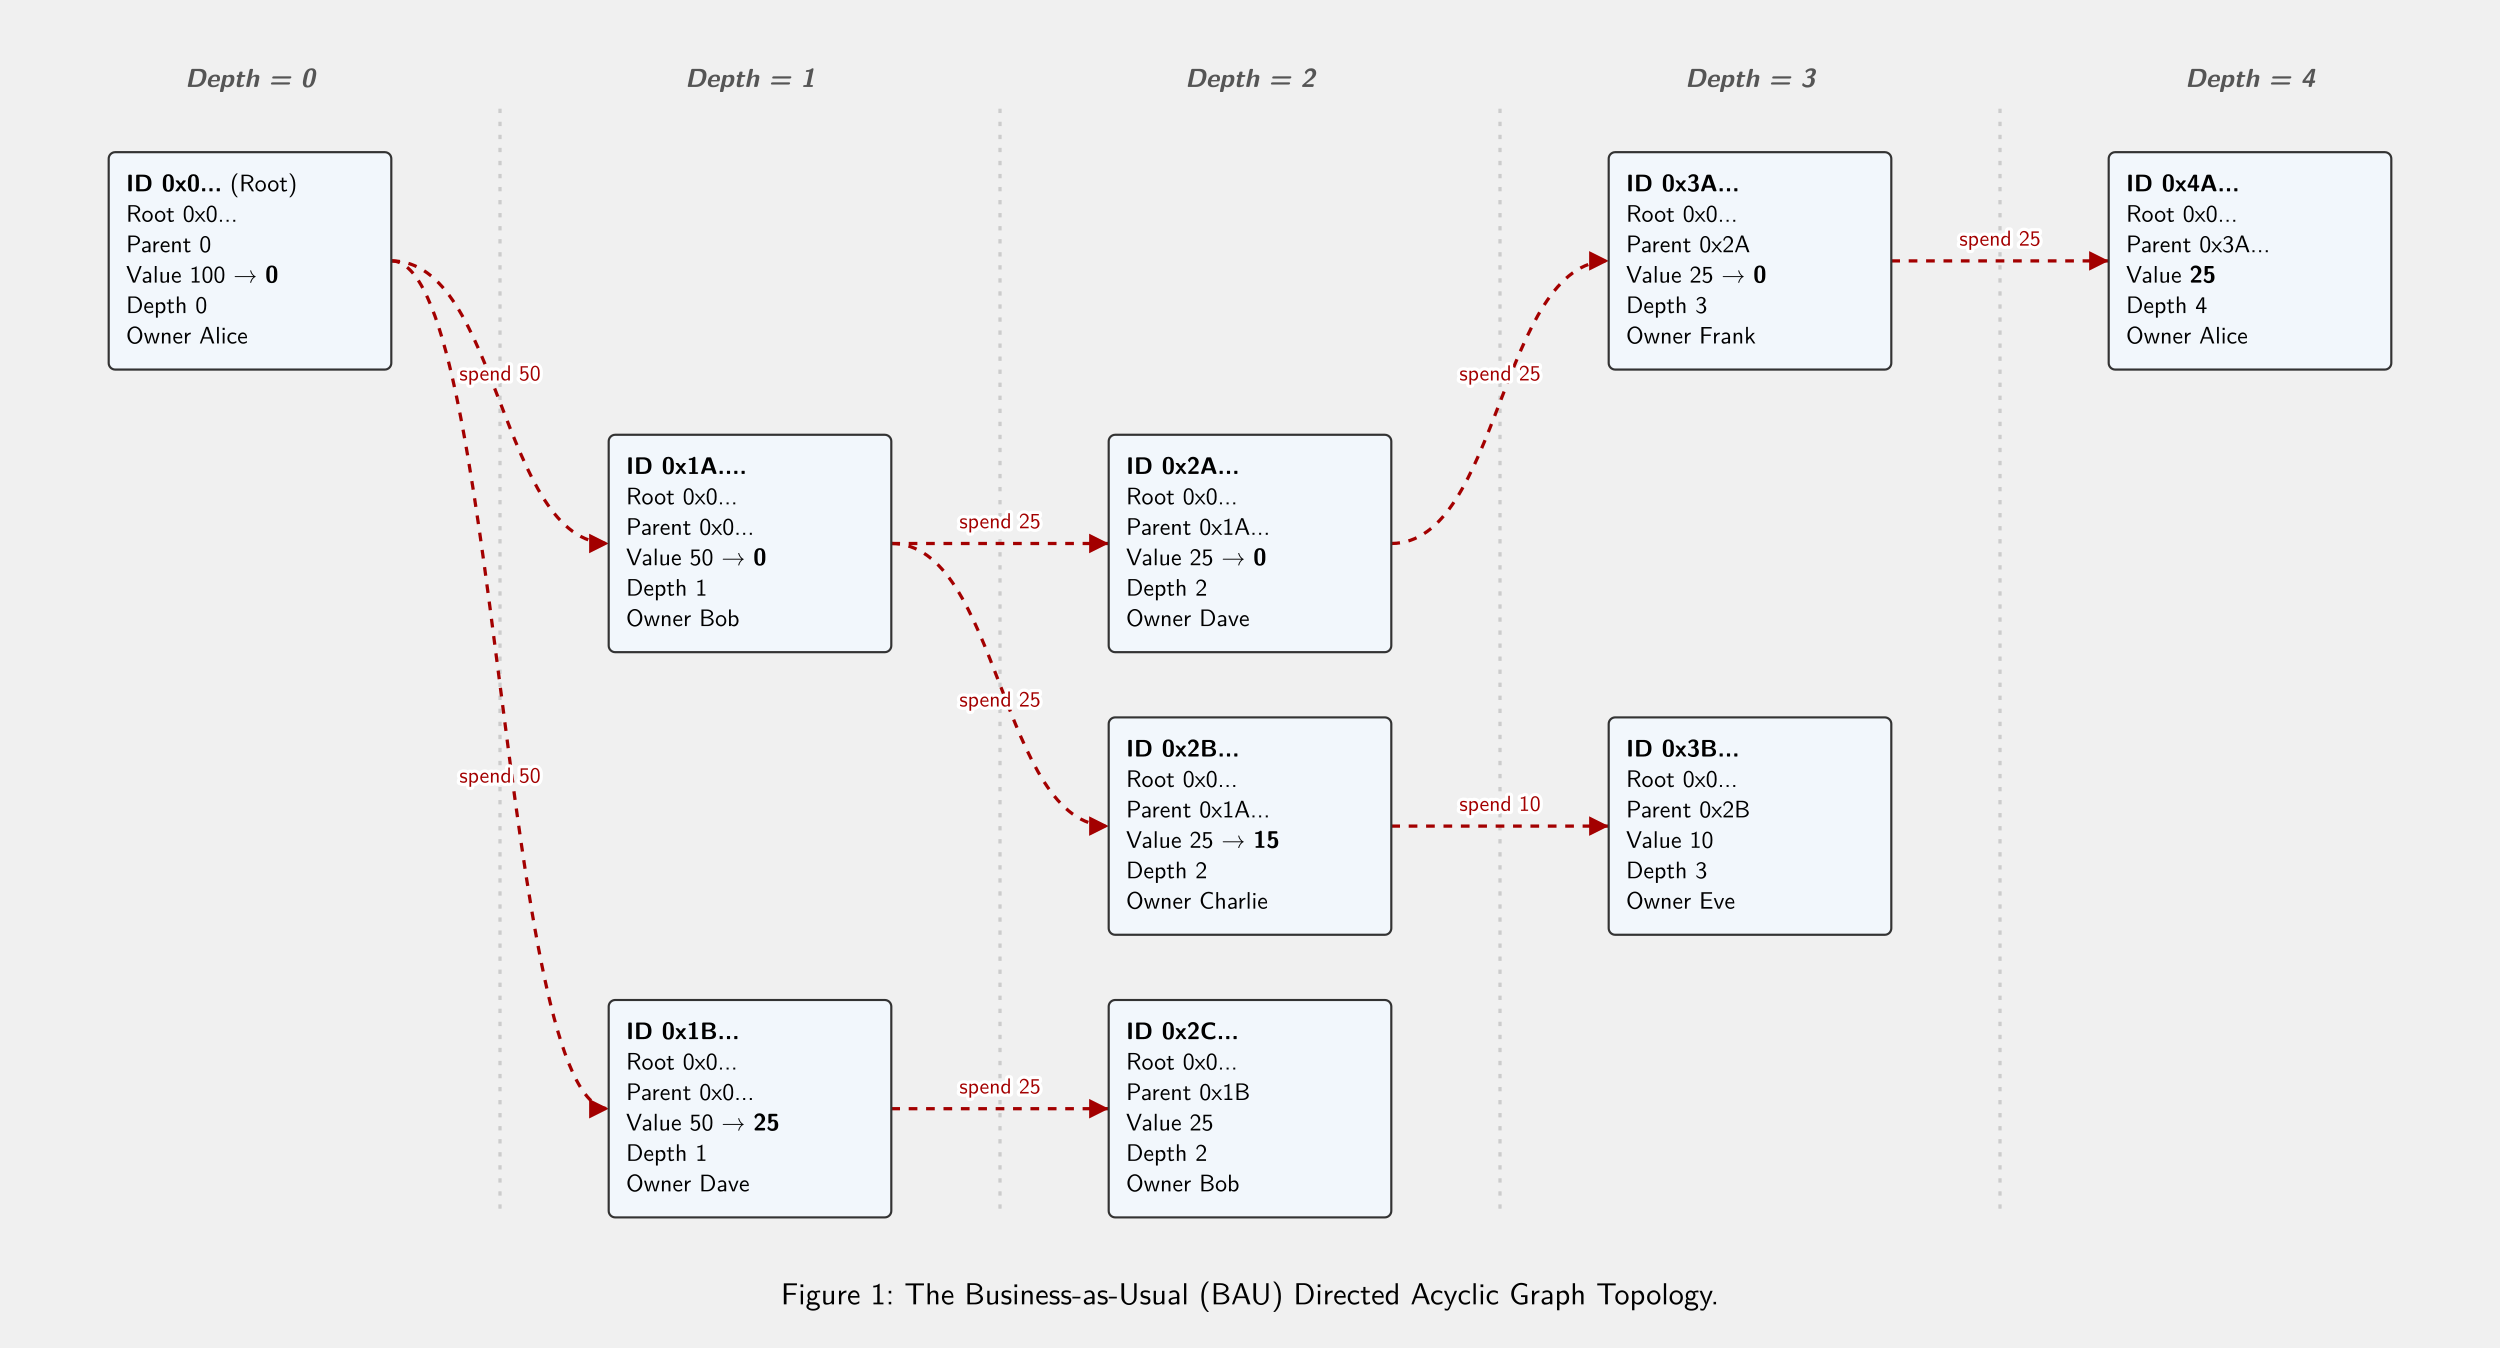
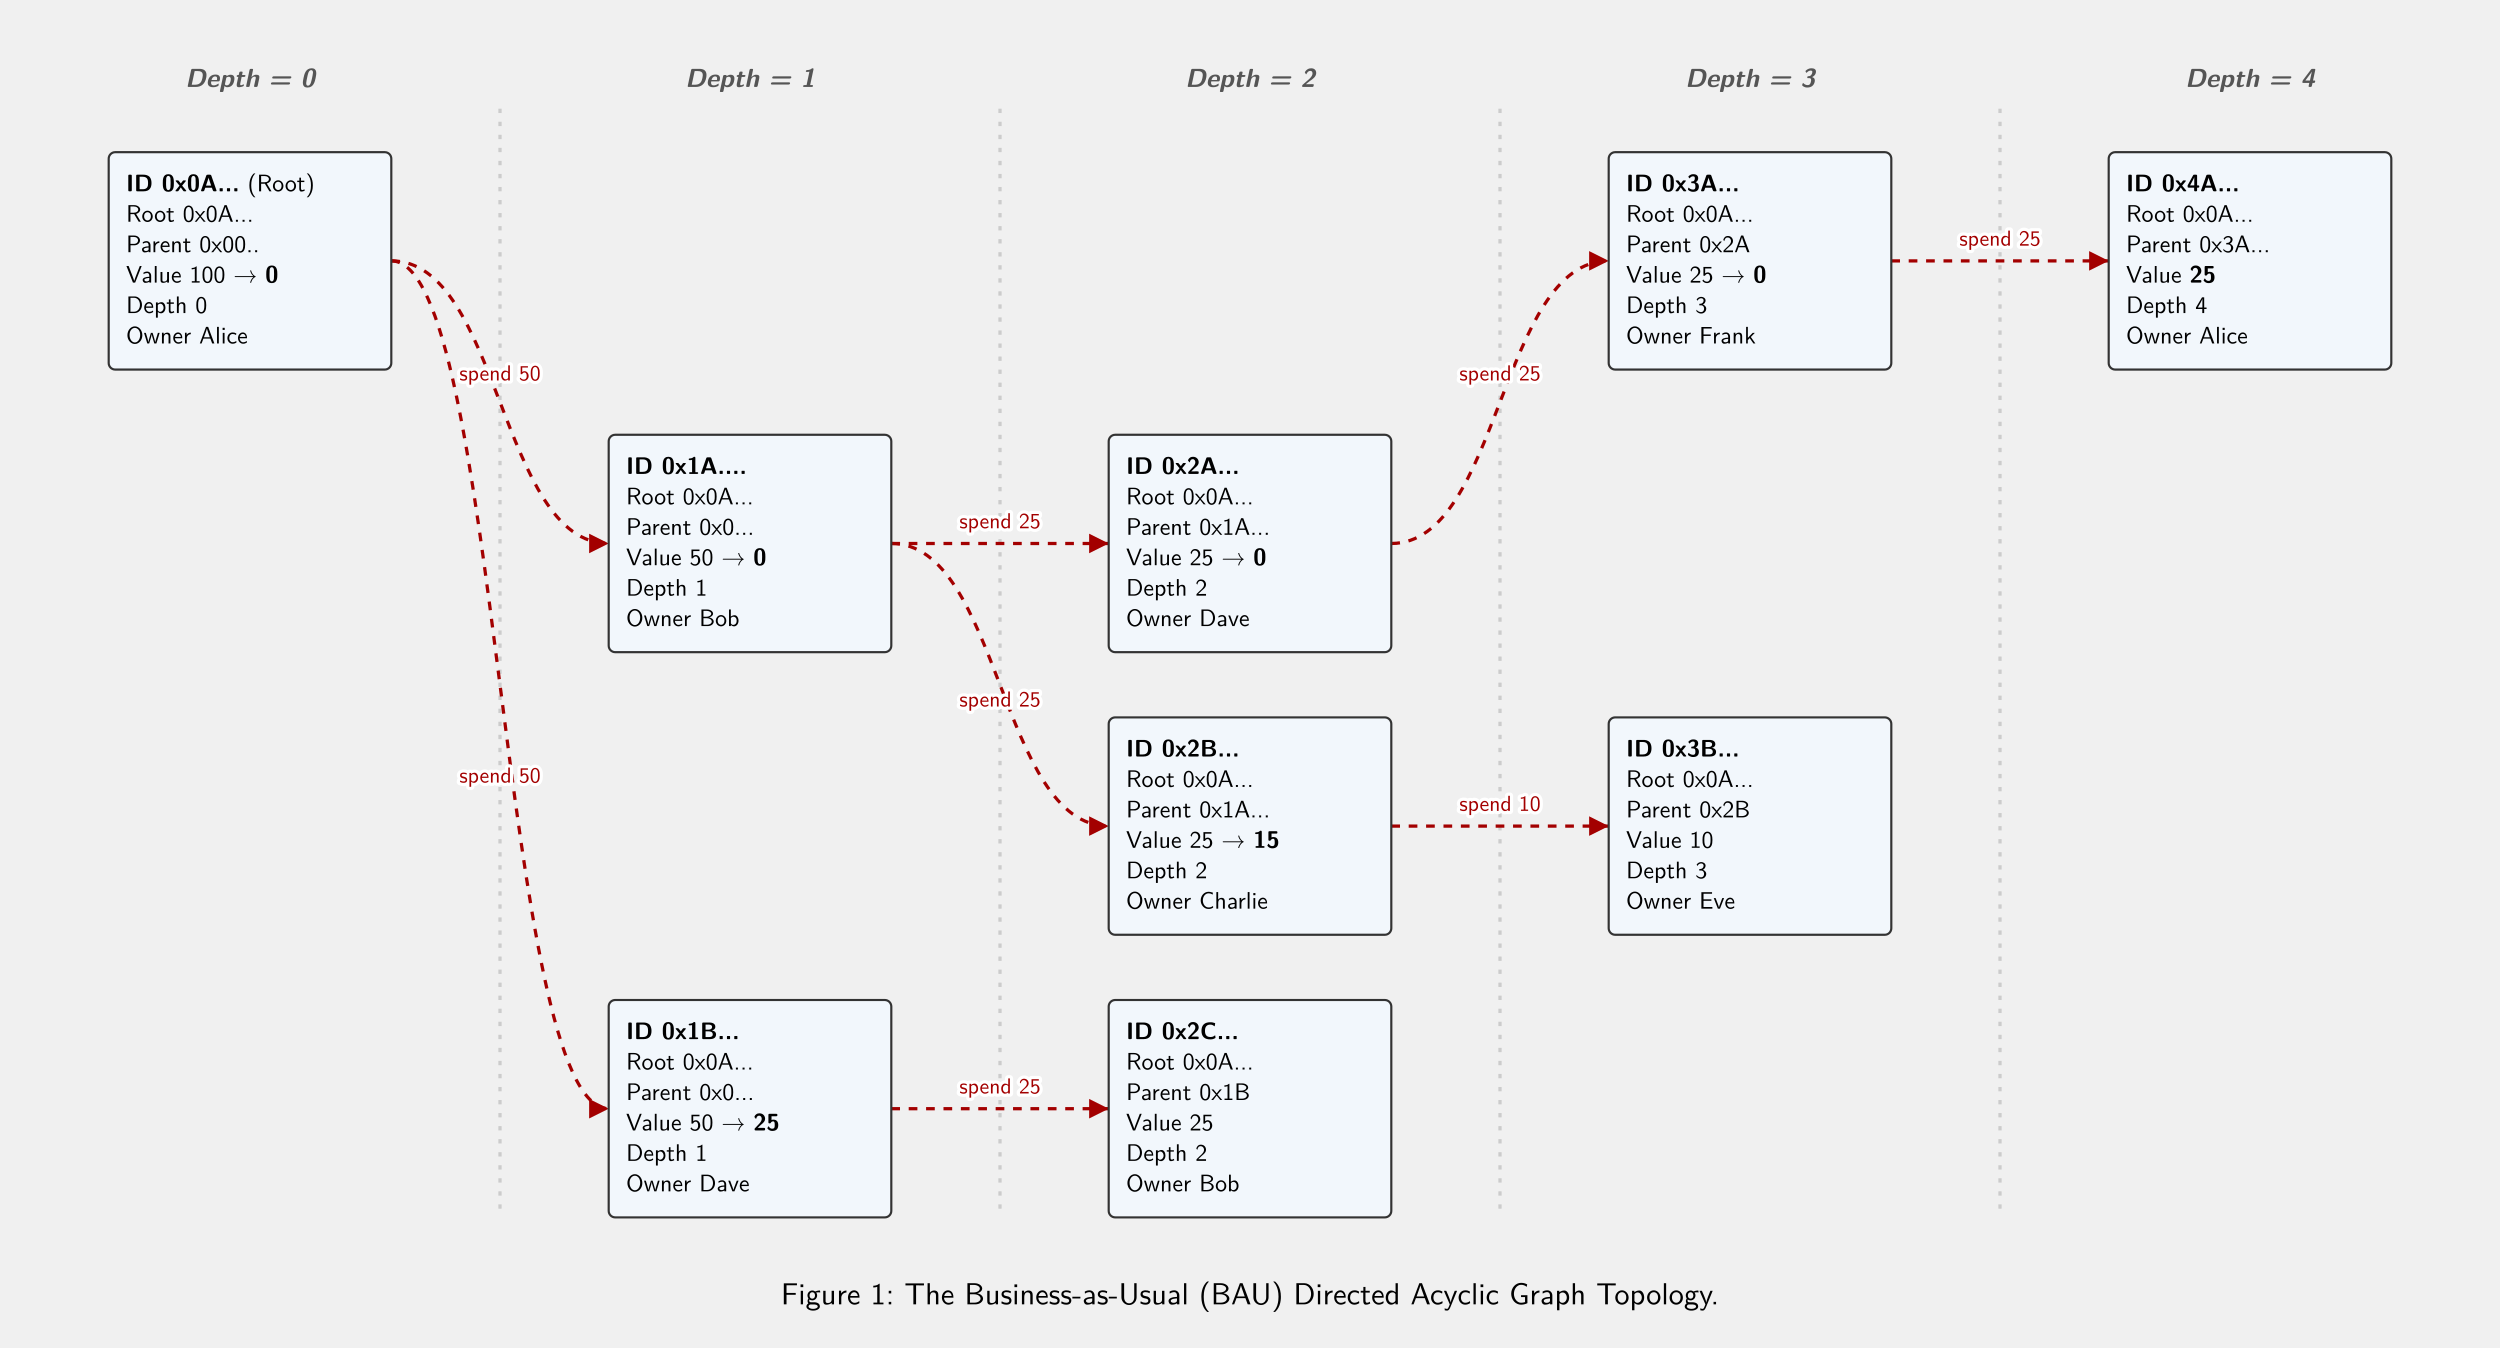
<svg xmlns="http://www.w3.org/2000/svg" viewBox="0 0 1150 620" width="100%" height="100%" style="background-color: #ffffff;">
  <defs>
    <style>
      .node-rect { fill: #f2f7fc; stroke: #333333; stroke-width: 1px; rx: 3px; }
      .txt { font-family: "Latin Modern Sans", "Helvetica Neue", Helvetica, Arial, sans-serif; font-size: 11px; fill: #000000; }
      .txt-bold { font-weight: bold; }
      .edge { fill: none; stroke: #a30000; stroke-width: 1.5px; stroke-dasharray: 4,4; marker-end: url(#arrow); }
      .edge-lbl { font-family: "Latin Modern Sans", "Helvetica Neue", Helvetica, Arial, sans-serif; font-size: 10px; fill: #a30000; text-anchor: middle; paint-order: stroke; stroke: #ffffff; stroke-width: 3px; stroke-linecap: round; stroke-linejoin: round; }
      .grid { fill: none; stroke: #cccccc; stroke-width: 1.5px; stroke-dasharray: 2,4; }
      .grid-lbl { font-family: "Latin Modern Sans", "Helvetica Neue", Helvetica, Arial, sans-serif; font-size: 12px; font-weight: bold; fill: #555555; text-anchor: middle; font-style: italic; }
      .title { font-family: "Latin Modern Sans", "Helvetica Neue", Helvetica, Arial, sans-serif; font-size: 14px; fill: #000000; text-anchor: middle; }
    </style>
    <marker id="arrow" viewBox="0 0 10 10" refX="10" refY="5" markerWidth="6" markerHeight="6" orient="auto-start-reverse">
      <path d="M 0 0 L 10 5 L 0 10 z" fill="#a30000" />
    </marker>
  </defs>
  <text x="115" y="40" class="grid-lbl">Depth = 0</text>
  <text x="345" y="40" class="grid-lbl">Depth = 1</text>
  <text x="575" y="40" class="grid-lbl">Depth = 2</text>
  <text x="805" y="40" class="grid-lbl">Depth = 3</text>
  <text x="1035" y="40" class="grid-lbl">Depth = 4</text>
  <path d="M 230 50 L 230 560" class="grid" />
  <path d="M 460 50 L 460 560" class="grid" />
  <path d="M 690 50 L 690 560" class="grid" />
  <path d="M 920 50 L 920 560" class="grid" />
  <g class="edge">
    <path d="M 180 120 C 230 120, 230 250, 280 250" />
    <path d="M 180 120 C 230 120, 230 510, 280 510" />
    <path d="M 410 250 C 460 250, 460 250, 510 250" />
    <path d="M 410 250 C 460 250, 460 380, 510 380" />
    <path d="M 410 510 C 460 510, 460 510, 510 510" />
    <path d="M 640 250 C 690 250, 690 120, 740 120" />
    <path d="M 640 380 C 690 380, 690 380, 740 380" />
    <path d="M 870 120 C 920 120, 920 120, 970 120" />
  </g>
  <text x="230" y="175" class="edge-lbl">spend 50</text>
  <text x="230" y="360" class="edge-lbl">spend 50</text>
  <text x="460" y="243" class="edge-lbl">spend 25</text>
  <text x="460" y="325" class="edge-lbl">spend 25</text>
  <text x="460" y="503" class="edge-lbl">spend 25</text>
  <text x="690" y="175" class="edge-lbl">spend 25</text>
  <text x="690" y="373" class="edge-lbl">spend 10</text>
  <text x="920" y="113" class="edge-lbl">spend 25</text>
  <g transform="translate(50, 70)">
    <rect class="node-rect" width="130" height="100" />
    <text class="txt" x="8" y="18">
-       <tspan class="txt-bold">ID 0x0...</tspan> (Root)</text>
-     <text class="txt" x="8" y="32">Root 0x0...</text>
-     <text class="txt" x="8" y="46">Parent 0</text>
+       <tspan class="txt-bold">ID 0x0A...</tspan> (Root)</text>
+     <text class="txt" x="8" y="32">Root 0x0A...</text>
+     <text class="txt" x="8" y="46">Parent 0x00..</text>
    <text class="txt" x="8" y="60">Value 100 → <tspan class="txt-bold">0</tspan>
    </text>
    <text class="txt" x="8" y="74">Depth 0</text>
    <text class="txt" x="8" y="88">Owner Alice</text>
  </g>
  <g transform="translate(280, 200)">
    <rect class="node-rect" width="130" height="100" />
    <text class="txt" x="8" y="18">
      <tspan class="txt-bold">ID 0x1A....</tspan>
    </text>
-     <text class="txt" x="8" y="32">Root 0x0...</text>
+     <text class="txt" x="8" y="32">Root 0x0A...</text>
    <text class="txt" x="8" y="46">Parent 0x0...</text>
    <text class="txt" x="8" y="60">Value 50 → <tspan class="txt-bold">0</tspan>
    </text>
    <text class="txt" x="8" y="74">Depth 1</text>
    <text class="txt" x="8" y="88">Owner Bob</text>
  </g>
  <g transform="translate(280, 460)">
    <rect class="node-rect" width="130" height="100" />
    <text class="txt" x="8" y="18">
      <tspan class="txt-bold">ID 0x1B...</tspan>
    </text>
-     <text class="txt" x="8" y="32">Root 0x0...</text>
+     <text class="txt" x="8" y="32">Root 0x0A...</text>
    <text class="txt" x="8" y="46">Parent 0x0...</text>
    <text class="txt" x="8" y="60">Value 50 → <tspan class="txt-bold">25</tspan>
    </text>
    <text class="txt" x="8" y="74">Depth 1</text>
    <text class="txt" x="8" y="88">Owner Dave</text>
  </g>
  <g transform="translate(510, 200)">
    <rect class="node-rect" width="130" height="100" />
    <text class="txt" x="8" y="18">
      <tspan class="txt-bold">ID 0x2A...</tspan>
    </text>
-     <text class="txt" x="8" y="32">Root 0x0...</text>
+     <text class="txt" x="8" y="32">Root 0x0A...</text>
    <text class="txt" x="8" y="46">Parent 0x1A...</text>
    <text class="txt" x="8" y="60">Value 25 → <tspan class="txt-bold">0</tspan>
    </text>
    <text class="txt" x="8" y="74">Depth 2</text>
    <text class="txt" x="8" y="88">Owner Dave</text>
  </g>
  <g transform="translate(510, 330)">
    <rect class="node-rect" width="130" height="100" />
    <text class="txt" x="8" y="18">
      <tspan class="txt-bold">ID 0x2B...</tspan>
    </text>
-     <text class="txt" x="8" y="32">Root 0x0...</text>
+     <text class="txt" x="8" y="32">Root 0x0A...</text>
    <text class="txt" x="8" y="46">Parent 0x1A...</text>
    <text class="txt" x="8" y="60">Value 25 → <tspan class="txt-bold">15</tspan>
    </text>
    <text class="txt" x="8" y="74">Depth 2</text>
    <text class="txt" x="8" y="88">Owner Charlie</text>
  </g>
  <g transform="translate(510, 460)">
    <rect class="node-rect" width="130" height="100" />
    <text class="txt" x="8" y="18">
      <tspan class="txt-bold">ID 0x2C...</tspan>
    </text>
-     <text class="txt" x="8" y="32">Root 0x0...</text>
+     <text class="txt" x="8" y="32">Root 0x0A...</text>
    <text class="txt" x="8" y="46">Parent 0x1B</text>
    <text class="txt" x="8" y="60">Value 25</text>
    <text class="txt" x="8" y="74">Depth 2</text>
    <text class="txt" x="8" y="88">Owner Bob</text>
  </g>
  <g transform="translate(740, 70)">
    <rect class="node-rect" width="130" height="100" />
    <text class="txt" x="8" y="18">
      <tspan class="txt-bold">ID 0x3A...</tspan>
    </text>
-     <text class="txt" x="8" y="32">Root 0x0...</text>
+     <text class="txt" x="8" y="32">Root 0x0A...</text>
    <text class="txt" x="8" y="46">Parent 0x2A</text>
    <text class="txt" x="8" y="60">Value 25 → <tspan class="txt-bold">0</tspan>
    </text>
    <text class="txt" x="8" y="74">Depth 3</text>
    <text class="txt" x="8" y="88">Owner Frank</text>
  </g>
  <g transform="translate(740, 330)">
    <rect class="node-rect" width="130" height="100" />
    <text class="txt" x="8" y="18">
      <tspan class="txt-bold">ID 0x3B...</tspan>
    </text>
-     <text class="txt" x="8" y="32">Root 0x0...</text>
+     <text class="txt" x="8" y="32">Root 0x0A...</text>
    <text class="txt" x="8" y="46">Parent 0x2B</text>
    <text class="txt" x="8" y="60">Value 10</text>
    <text class="txt" x="8" y="74">Depth 3</text>
    <text class="txt" x="8" y="88">Owner Eve</text>
  </g>
  <g transform="translate(970, 70)">
    <rect class="node-rect" width="130" height="100" />
    <text class="txt" x="8" y="18">
      <tspan class="txt-bold">ID 0x4A...</tspan>
    </text>
-     <text class="txt" x="8" y="32">Root 0x0...</text>
+     <text class="txt" x="8" y="32">Root 0x0A...</text>
    <text class="txt" x="8" y="46">Parent 0x3A...</text>
    <text class="txt" x="8" y="60">Value <tspan class="txt-bold">25</tspan>
    </text>
    <text class="txt" x="8" y="74">Depth 4</text>
    <text class="txt" x="8" y="88">Owner Alice</text>
  </g>
  <text x="575" y="600" class="title">Figure 1: The Business-as-Usual (BAU) Directed Acyclic Graph Topology.</text>
</svg>
